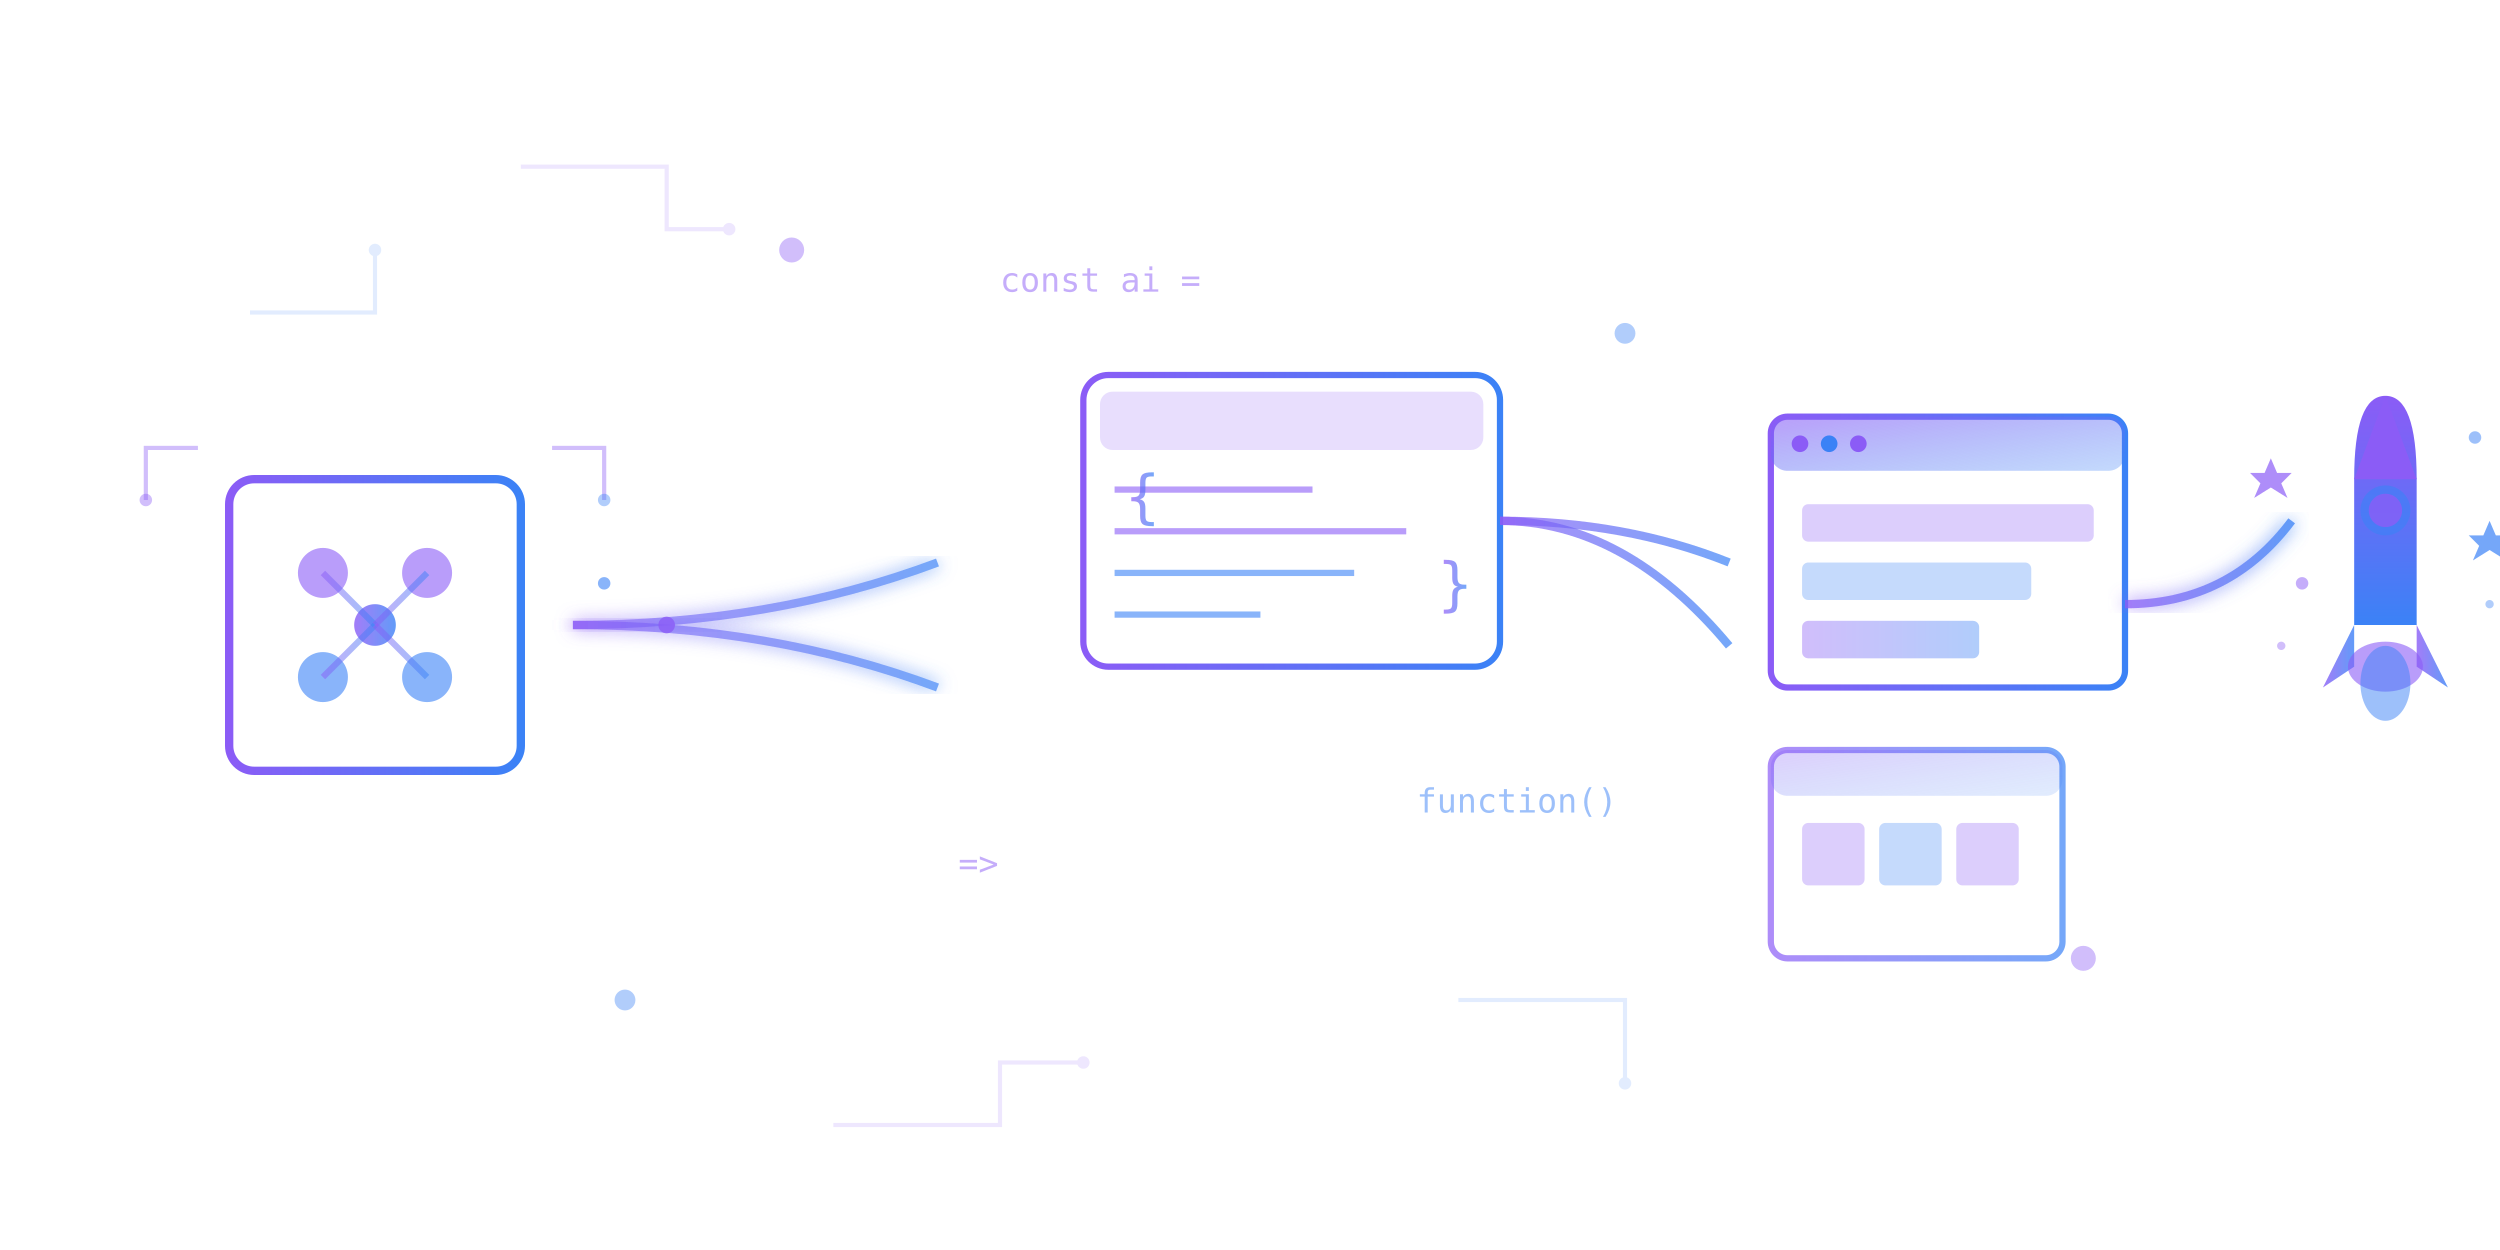
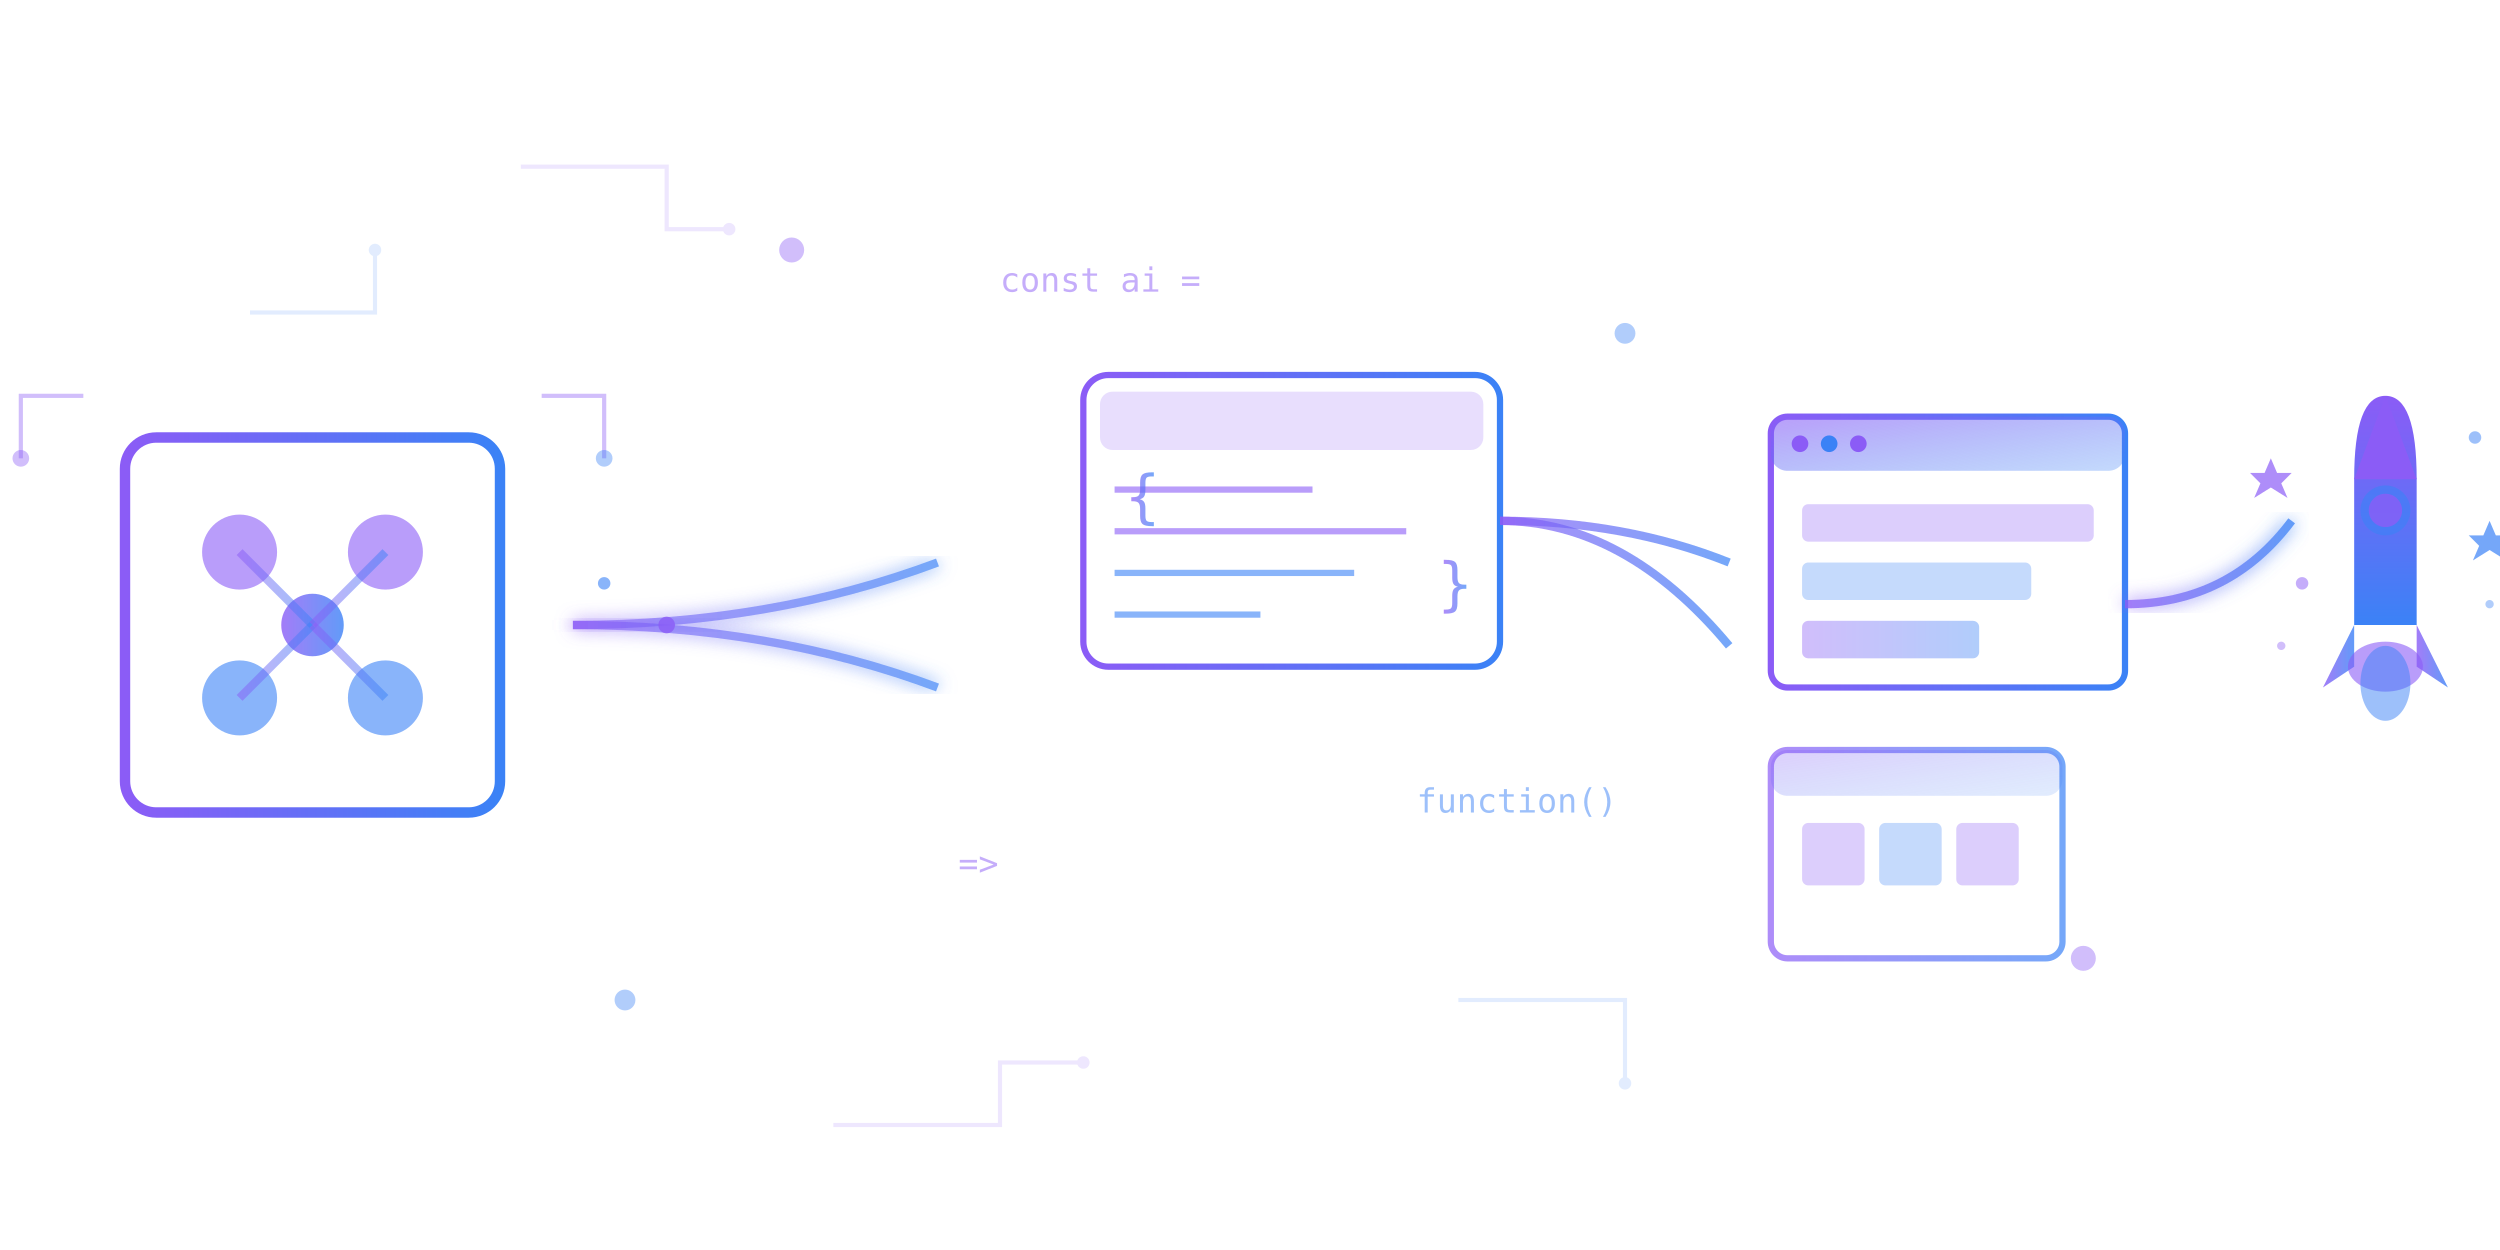
<svg xmlns="http://www.w3.org/2000/svg" viewBox="0 0 1200 600" width="100%" height="100%">
  <defs>
    <linearGradient id="purpleBlue" x1="0%" y1="0%" x2="100%" y2="0%">
      <stop offset="0%" style="stop-color:#8b5cf6;stop-opacity:1" />
      <stop offset="100%" style="stop-color:#3b82f6;stop-opacity:1" />
    </linearGradient>
    <linearGradient id="purpleBlueVertical" x1="0%" y1="0%" x2="0%" y2="100%">
      <stop offset="0%" style="stop-color:#8b5cf6;stop-opacity:1" />
      <stop offset="100%" style="stop-color:#3b82f6;stop-opacity:1" />
    </linearGradient>
    <linearGradient id="glowGradient" x1="0%" y1="0%" x2="100%" y2="100%">
      <stop offset="0%" style="stop-color:#8b5cf6;stop-opacity:0.6" />
      <stop offset="100%" style="stop-color:#3b82f6;stop-opacity:0.3" />
    </linearGradient>
    <filter id="glow">
      <feGaussianBlur stdDeviation="4" result="coloredBlur" />
      <feMerge>
        <feMergeNode in="coloredBlur" />
        <feMergeNode in="SourceGraphic" />
      </feMerge>
    </filter>
  </defs>
-   <g transform="translate(180, 300)">
-     <rect x="-70" y="-70" width="140" height="140" rx="12" fill="none" stroke="url(#purpleBlue)" stroke-width="4" />
-     <line x1="-70" y1="-40" x2="-95" y2="-40" stroke="url(#purpleBlue)" stroke-width="3" />
-     <line x1="-70" y1="0" x2="-95" y2="0" stroke="url(#purpleBlue)" stroke-width="3" />
-     <line x1="-70" y1="40" x2="-95" y2="40" stroke="url(#purpleBlue)" stroke-width="3" />
-     <line x1="70" y1="-40" x2="95" y2="-40" stroke="url(#purpleBlue)" stroke-width="3" />
-     <line x1="70" y1="0" x2="95" y2="0" stroke="url(#purpleBlue)" stroke-width="3" />
-     <line x1="70" y1="40" x2="95" y2="40" stroke="url(#purpleBlue)" stroke-width="3" />
-     <circle cx="-25" cy="-25" r="12" fill="#8b5cf6" opacity="0.6" />
-     <circle cx="25" cy="-25" r="12" fill="#8b5cf6" opacity="0.6" />
-     <circle cx="-25" cy="25" r="12" fill="#3b82f6" opacity="0.6" />
-     <circle cx="25" cy="25" r="12" fill="#3b82f6" opacity="0.6" />
-     <circle cx="0" cy="0" r="10" fill="url(#purpleBlue)" opacity="0.8" />
-     <line x1="-25" y1="-25" x2="0" y2="0" stroke="url(#purpleBlue)" stroke-width="3" opacity="0.5" />
-     <line x1="25" y1="-25" x2="0" y2="0" stroke="url(#purpleBlue)" stroke-width="3" opacity="0.5" />
-     <line x1="-25" y1="25" x2="0" y2="0" stroke="url(#purpleBlue)" stroke-width="3" opacity="0.5" />
-     <line x1="25" y1="25" x2="0" y2="0" stroke="url(#purpleBlue)" stroke-width="3" opacity="0.5" />
-     <path d="M -85 -85 L -110 -85 L -110 -60" fill="none" stroke="#8b5cf6" stroke-width="2" opacity="0.4" />
-     <path d="M 85 -85 L 110 -85 L 110 -60" fill="none" stroke="#8b5cf6" stroke-width="2" opacity="0.4" />
-     <circle cx="-110" cy="-60" r="3" fill="#8b5cf6" opacity="0.4" />
-     <circle cx="110" cy="-60" r="3" fill="#3b82f6" opacity="0.4" />
+   <g transform="translate(150, 300)">
+     <rect x="-90" y="-90" width="180" height="180" rx="15" fill="none" stroke="url(#purpleBlue)" stroke-width="5" />
+     <line x1="-90" y1="-50" x2="-120" y2="-50" stroke="url(#purpleBlue)" stroke-width="4" />
+     <line x1="-90" y1="0" x2="-120" y2="0" stroke="url(#purpleBlue)" stroke-width="4" />
+     <line x1="-90" y1="50" x2="-120" y2="50" stroke="url(#purpleBlue)" stroke-width="4" />
+     <line x1="90" y1="-50" x2="120" y2="-50" stroke="url(#purpleBlue)" stroke-width="4" />
+     <line x1="90" y1="0" x2="120" y2="0" stroke="url(#purpleBlue)" stroke-width="4" />
+     <line x1="90" y1="50" x2="120" y2="50" stroke="url(#purpleBlue)" stroke-width="4" />
+     <circle cx="-35" cy="-35" r="18" fill="#8b5cf6" opacity="0.6" />
+     <circle cx="35" cy="-35" r="18" fill="#8b5cf6" opacity="0.6" />
+     <circle cx="-35" cy="35" r="18" fill="#3b82f6" opacity="0.6" />
+     <circle cx="35" cy="35" r="18" fill="#3b82f6" opacity="0.6" />
+     <circle cx="0" cy="0" r="15" fill="url(#purpleBlue)" opacity="0.8" />
+     <line x1="-35" y1="-35" x2="0" y2="0" stroke="url(#purpleBlue)" stroke-width="4" opacity="0.5" />
+     <line x1="35" y1="-35" x2="0" y2="0" stroke="url(#purpleBlue)" stroke-width="4" opacity="0.5" />
+     <line x1="-35" y1="35" x2="0" y2="0" stroke="url(#purpleBlue)" stroke-width="4" opacity="0.5" />
+     <line x1="35" y1="35" x2="0" y2="0" stroke="url(#purpleBlue)" stroke-width="4" opacity="0.5" />
+     <path d="M -110 -110 L -140 -110 L -140 -80" fill="none" stroke="#8b5cf6" stroke-width="2" opacity="0.4" />
+     <path d="M 110 -110 L 140 -110 L 140 -80" fill="none" stroke="#8b5cf6" stroke-width="2" opacity="0.4" />
+     <circle cx="-140" cy="-80" r="4" fill="#8b5cf6" opacity="0.4" />
+     <circle cx="140" cy="-80" r="4" fill="#3b82f6" opacity="0.4" />
  </g>
  <path d="M 275 300 Q 370 300 450 270" fill="none" stroke="url(#purpleBlue)" stroke-width="4" opacity="0.7" filter="url(#glow)" />
  <path d="M 275 300 Q 370 300 450 300" fill="none" stroke="url(#purpleBlue)" stroke-width="5" opacity="0.9" />
  <path d="M 275 300 Q 370 300 450 330" fill="none" stroke="url(#purpleBlue)" stroke-width="4" opacity="0.7" filter="url(#glow)" />
  <circle cx="320" cy="300" r="4" fill="#8b5cf6" opacity="0.8">
    <animate attributeName="cx" values="320;450" dur="2s" repeatCount="indefinite" />
  </circle>
  <circle cx="290" cy="280" r="3" fill="#3b82f6" opacity="0.6">
    <animate attributeName="cx" values="290;430" dur="2.5s" repeatCount="indefinite" />
  </circle>
  <g transform="translate(520, 180)">
    <rect x="0" y="0" width="200" height="140" rx="12" fill="none" stroke="url(#purpleBlue)" stroke-width="3" />
    <rect x="8" y="8" width="184" height="28" rx="6" fill="#8b5cf6" opacity="0.2" />
    <line x1="15" y1="55" x2="110" y2="55" stroke="#8b5cf6" stroke-width="3" opacity="0.6" />
    <line x1="15" y1="75" x2="155" y2="75" stroke="#8b5cf6" stroke-width="3" opacity="0.6" />
    <line x1="15" y1="95" x2="130" y2="95" stroke="#3b82f6" stroke-width="3" opacity="0.6" />
    <line x1="15" y1="115" x2="85" y2="115" stroke="#3b82f6" stroke-width="3" opacity="0.6" />
    <text x="20" y="68" font-family="monospace" font-size="28" fill="url(#purpleBlue)" opacity="0.7">{</text>
    <text x="170" y="110" font-family="monospace" font-size="28" fill="url(#purpleBlue)" opacity="0.7">}</text>
  </g>
  <g opacity="0.5">
    <text x="480" y="140" font-family="monospace" font-size="16" fill="#8b5cf6">const ai =</text>
    <text x="680" y="390" font-family="monospace" font-size="16" fill="#3b82f6">function()</text>
    <text x="460" y="420" font-family="monospace" font-size="16" fill="#8b5cf6">=&gt;</text>
  </g>
  <path d="M 720 250 Q 780 250 830 270" fill="none" stroke="url(#purpleBlue)" stroke-width="4" opacity="0.7" />
  <path d="M 720 250 Q 780 250 830 310" fill="none" stroke="url(#purpleBlue)" stroke-width="4" opacity="0.7" />
  <g transform="translate(850, 200)">
    <rect x="0" y="0" width="170" height="130" rx="8" fill="none" stroke="url(#purpleBlue)" stroke-width="3" />
    <rect x="0" y="0" width="170" height="26" rx="8" fill="url(#glowGradient)" />
    <circle cx="14" cy="13" r="4" fill="#8b5cf6" />
    <circle cx="28" cy="13" r="4" fill="#3b82f6" />
    <circle cx="42" cy="13" r="4" fill="#8b5cf6" />
    <rect x="15" y="42" width="140" height="18" rx="3" fill="#8b5cf6" opacity="0.3" />
    <rect x="15" y="70" width="110" height="18" rx="3" fill="#3b82f6" opacity="0.3" />
    <rect x="15" y="98" width="85" height="18" rx="3" fill="url(#purpleBlue)" opacity="0.4" />
  </g>
  <g transform="translate(850, 360)">
    <rect x="0" y="0" width="140" height="100" rx="8" fill="none" stroke="url(#purpleBlue)" stroke-width="3" opacity="0.7" />
    <rect x="0" y="0" width="140" height="22" rx="8" fill="url(#glowGradient)" opacity="0.5" />
    <rect x="15" y="35" width="30" height="30" rx="3" fill="#8b5cf6" opacity="0.3" />
    <rect x="52" y="35" width="30" height="30" rx="3" fill="#3b82f6" opacity="0.3" />
    <rect x="89" y="35" width="30" height="30" rx="3" fill="#8b5cf6" opacity="0.3" />
  </g>
  <path d="M 1020 290 Q 1070 290 1100 250" fill="none" stroke="url(#purpleBlue)" stroke-width="4" opacity="0.8" filter="url(#glow)" />
  <g transform="translate(1080, 180)">
    <path d="M 50 120 L 50 50 Q 50 10 65 10 L 65 10 Q 80 10 80 50 L 80 120" fill="url(#purpleBlueVertical)" stroke="none" />
    <path d="M 50 50 L 65 10 L 80 50 Z" fill="#8b5cf6" />
    <circle cx="65" cy="65" r="12" fill="#3b82f6" opacity="0.6" />
    <circle cx="65" cy="65" r="8" fill="#8b5cf6" opacity="0.8" />
    <path d="M 50 120 L 35 150 L 50 140 Z" fill="url(#purpleBlue)" opacity="0.8" />
    <path d="M 80 120 L 95 150 L 80 140 Z" fill="url(#purpleBlue)" opacity="0.8" />
    <ellipse cx="65" cy="140" rx="18" ry="12" fill="#8b5cf6" opacity="0.6">
      <animate attributeName="ry" values="12;18;12" dur="0.5s" repeatCount="indefinite" />
    </ellipse>
    <ellipse cx="65" cy="148" rx="12" ry="18" fill="#3b82f6" opacity="0.5">
      <animate attributeName="ry" values="18;26;18" dur="0.6s" repeatCount="indefinite" />
    </ellipse>
    <path d="M 10 40 L 13 47 L 20 47 L 15 52 L 18 59 L 10 54 L 2 59 L 5 52 L 0 47 L 7 47 Z" fill="#8b5cf6" opacity="0.7" />
    <path d="M 115 70 L 118 77 L 125 77 L 120 82 L 123 89 L 115 84 L 107 89 L 110 82 L 105 77 L 112 77 Z" fill="#3b82f6" opacity="0.7" />
    <circle cx="25" cy="100" r="3" fill="#8b5cf6" opacity="0.5" />
    <circle cx="108" cy="30" r="3" fill="#3b82f6" opacity="0.5" />
    <circle cx="15" cy="130" r="2" fill="#8b5cf6" opacity="0.4" />
    <circle cx="115" cy="110" r="2" fill="#3b82f6" opacity="0.4" />
    <line x1="65" y1="150" x2="65" y2="175" stroke="url(#purpleBlue)" stroke-width="3" opacity="0.3" stroke-dasharray="6,6">
      <animate attributeName="y2" values="175;200" dur="1s" repeatCount="indefinite" />
    </line>
  </g>
  <g opacity="0.15">
    <path d="M 250 80 L 320 80 L 320 110 L 350 110" stroke="#8b5cf6" stroke-width="2" fill="none" />
    <circle cx="350" cy="110" r="3" fill="#8b5cf6" />
    <path d="M 700 480 L 780 480 L 780 520" stroke="#3b82f6" stroke-width="2" fill="none" />
    <circle cx="780" cy="520" r="3" fill="#3b82f6" />
    <path d="M 400 540 L 480 540 L 480 510 L 520 510" stroke="#8b5cf6" stroke-width="2" fill="none" />
    <circle cx="520" cy="510" r="3" fill="#8b5cf6" />
    <path d="M 120 150 L 180 150 L 180 120" stroke="#3b82f6" stroke-width="2" fill="none" />
    <circle cx="180" cy="120" r="3" fill="#3b82f6" />
  </g>
  <circle cx="380" cy="120" r="6" fill="#8b5cf6" opacity="0.4">
    <animate attributeName="cy" values="120;105;120" dur="3s" repeatCount="indefinite" />
  </circle>
  <circle cx="780" cy="160" r="5" fill="#3b82f6" opacity="0.4">
    <animate attributeName="cy" values="160;145;160" dur="2.5s" repeatCount="indefinite" />
  </circle>
  <circle cx="1000" cy="460" r="6" fill="#8b5cf6" opacity="0.4">
    <animate attributeName="cy" values="460;475;460" dur="3.5s" repeatCount="indefinite" />
  </circle>
  <circle cx="300" cy="480" r="5" fill="#3b82f6" opacity="0.4">
    <animate attributeName="cy" values="480;495;480" dur="3s" repeatCount="indefinite" />
  </circle>
</svg>
